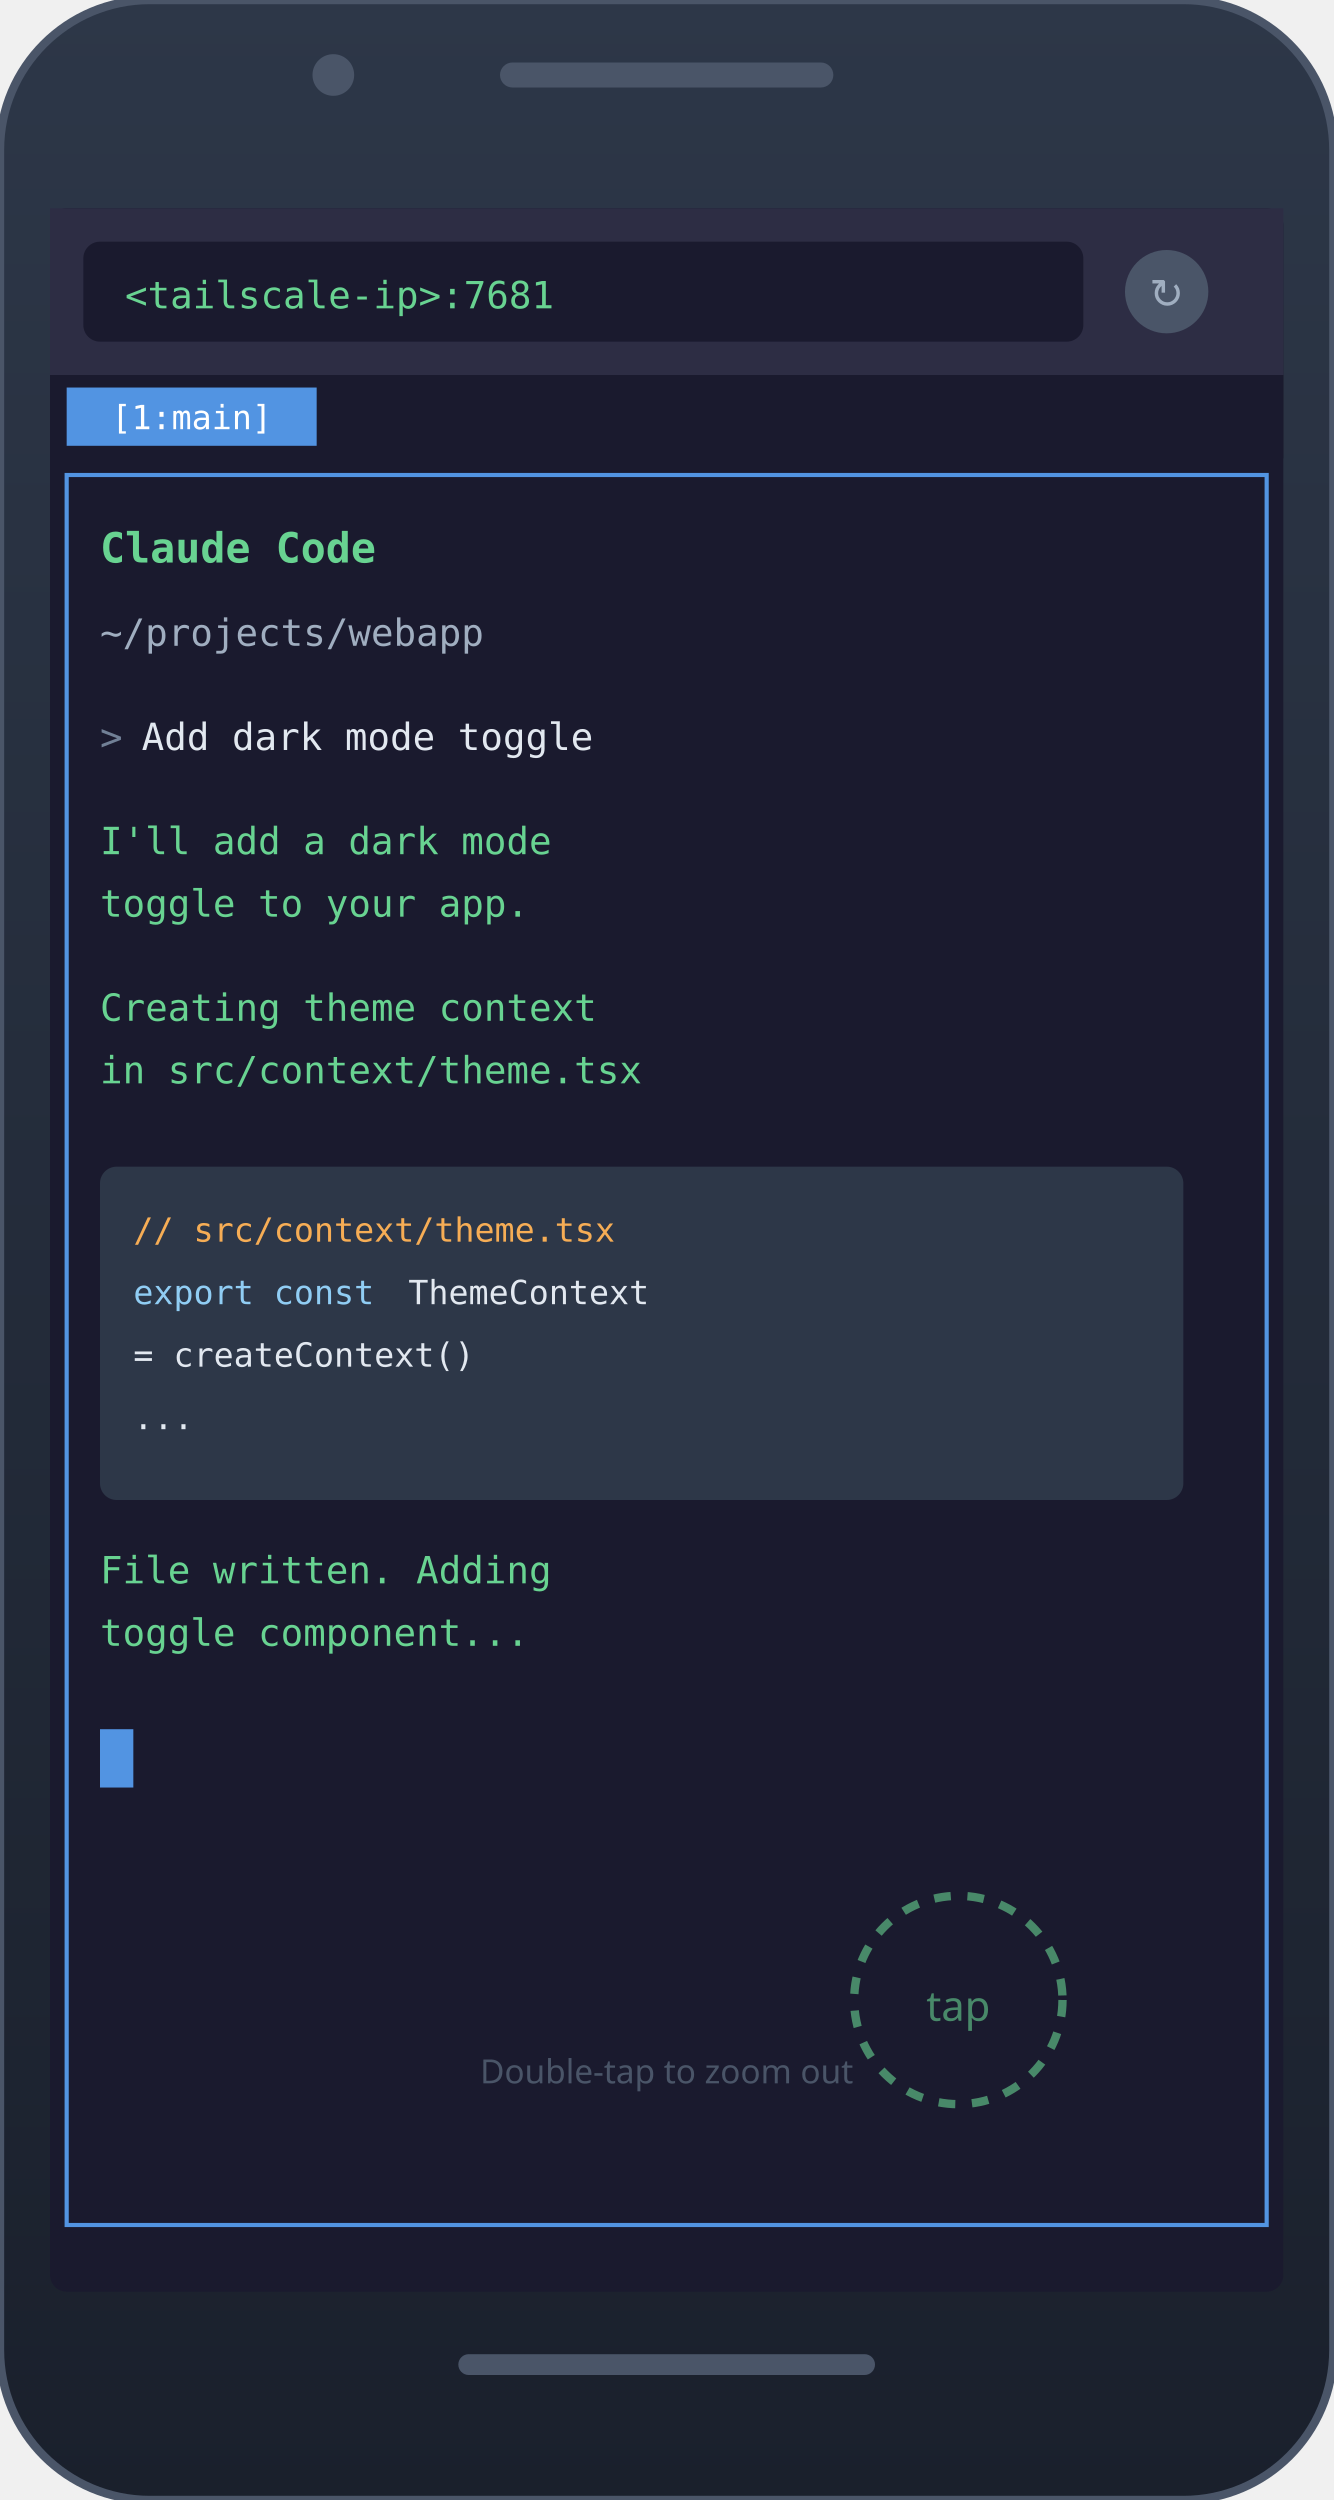
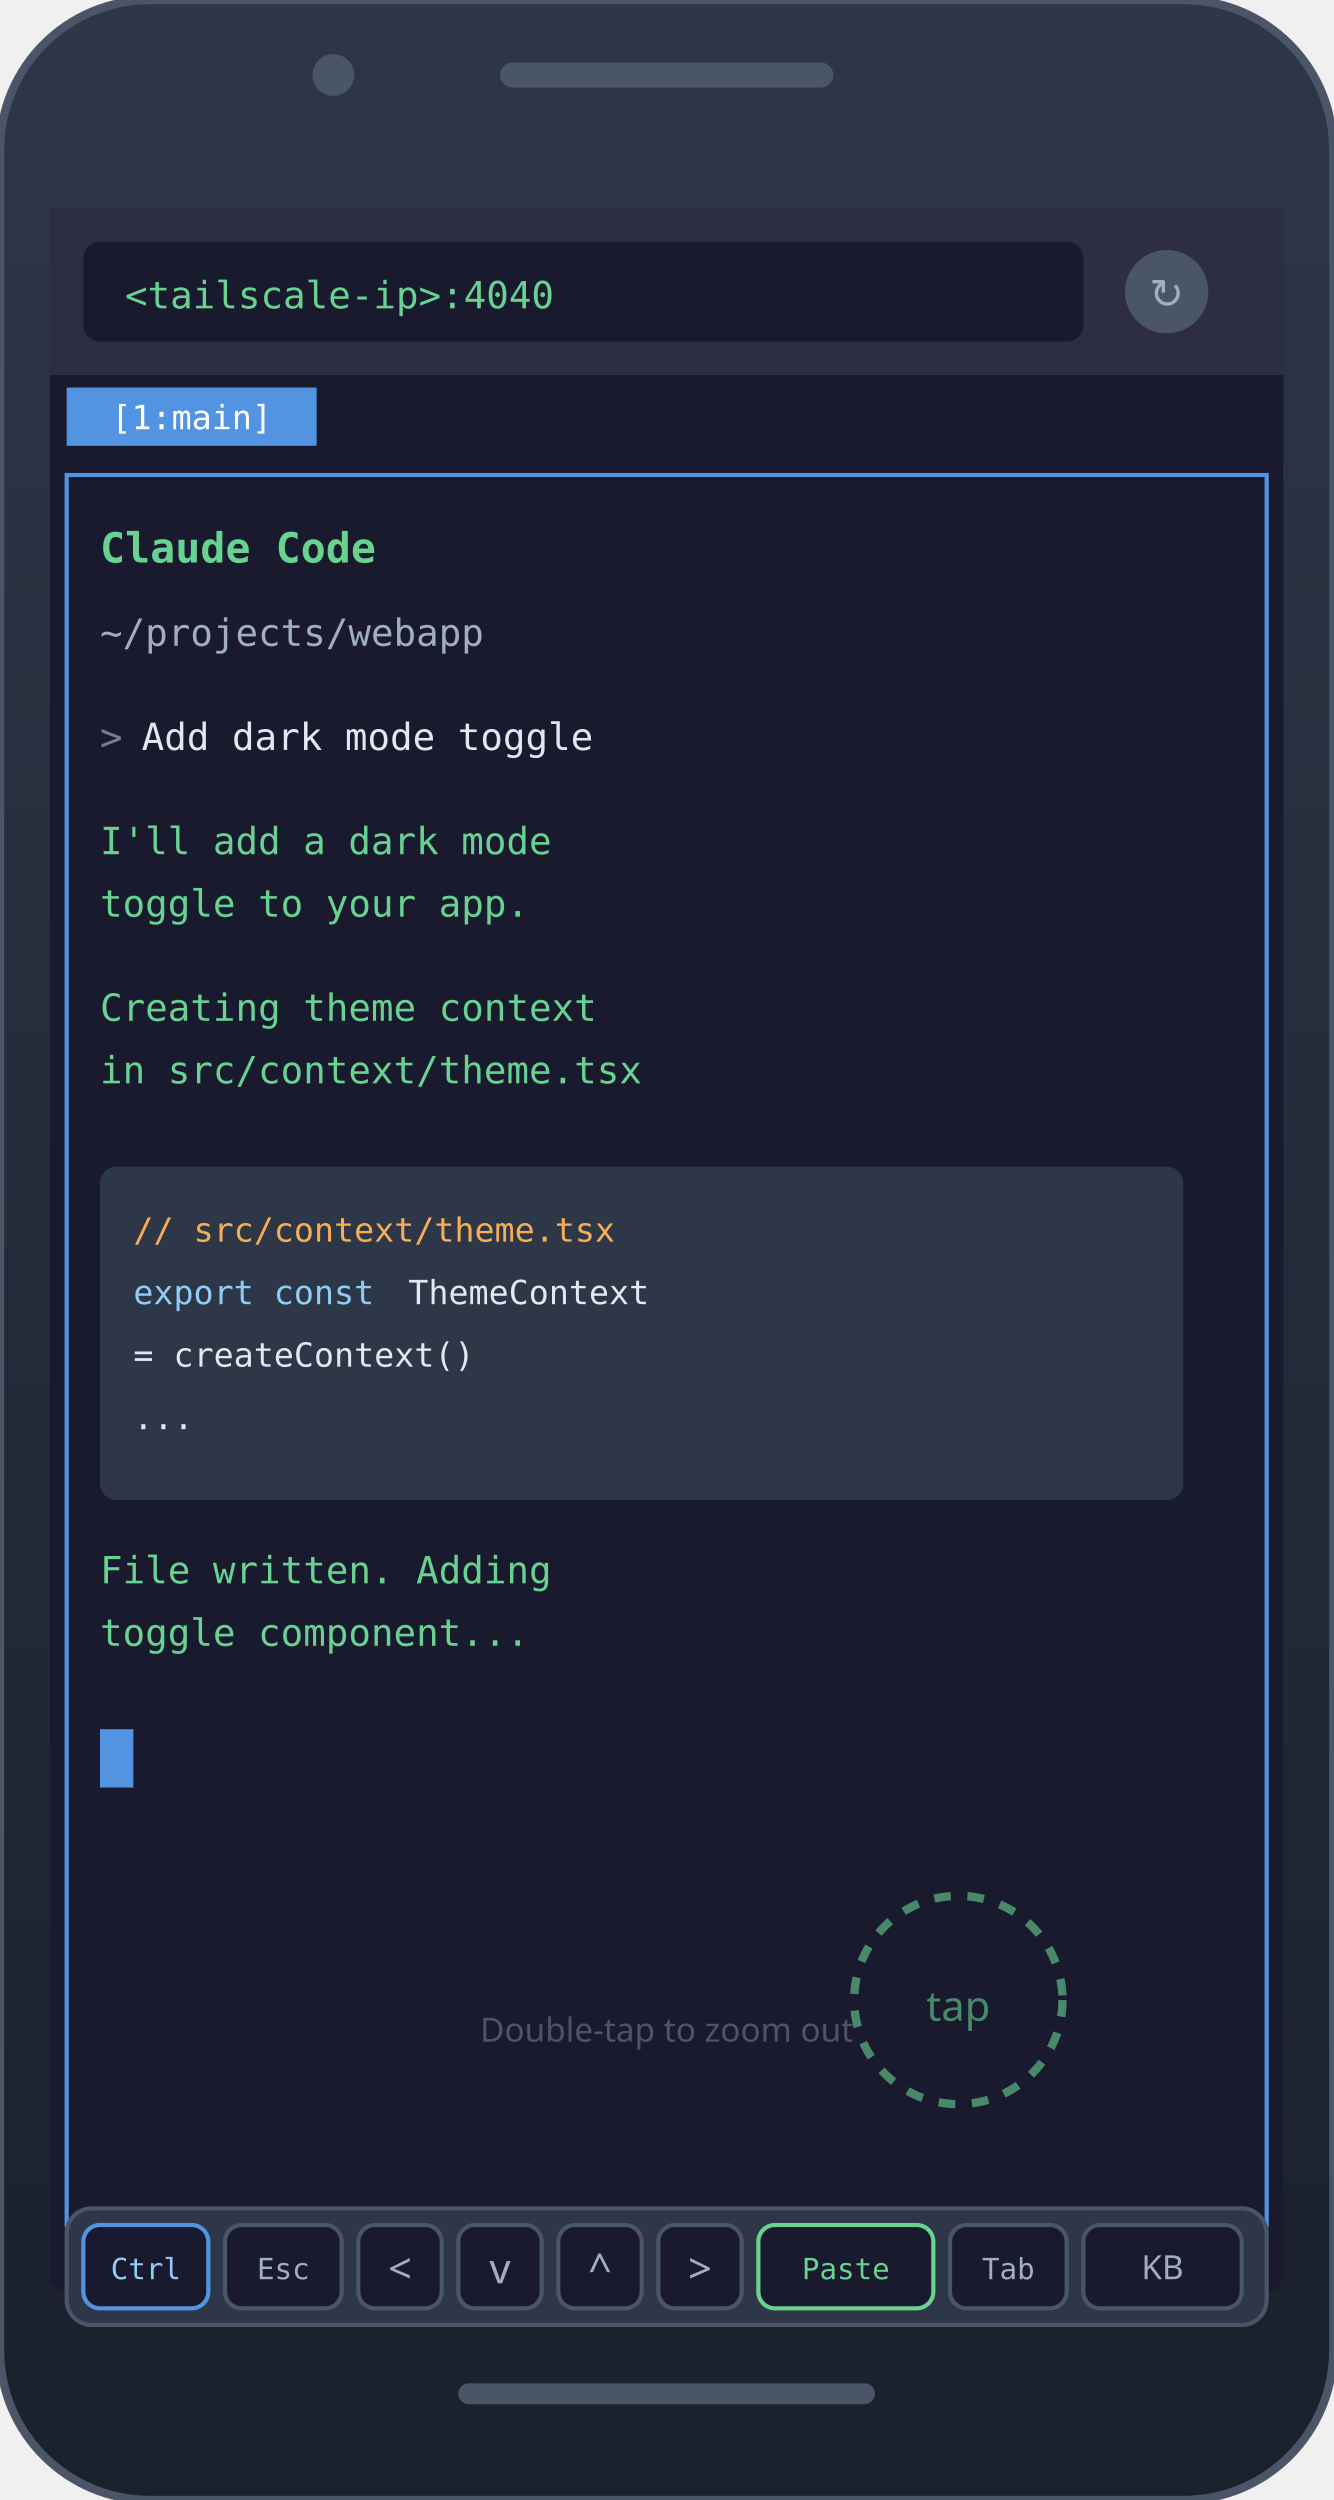
<svg xmlns="http://www.w3.org/2000/svg" viewBox="0 0 320 600" width="320" height="600">
  <defs>
    <linearGradient id="phoneBg" x1="0%" y1="0%" x2="0%" y2="100%">
      <stop offset="0%" style="stop-color:#2d3748" />
      <stop offset="100%" style="stop-color:#1a202c" />
    </linearGradient>
    <clipPath id="screenClip">
      <rect x="12" y="50" width="296" height="500" rx="4" />
    </clipPath>
  </defs>
  <rect width="320" height="600" rx="36" fill="url(#phoneBg)" stroke="#4a5568" stroke-width="2" />
  <rect x="120" y="15" width="80" height="6" rx="3" fill="#4a5568" />
  <circle cx="80" cy="18" r="5" fill="#4a5568" />
  <rect x="12" y="50" width="296" height="500" rx="4" fill="#1a1a2e" />
  <rect x="12" y="50" width="296" height="40" fill="#2d2d44" />
  <rect x="20" y="58" width="240" height="24" rx="4" fill="#1a1a2e" />
-   <text x="30" y="74" fill="#68d391" font-family="monospace" font-size="9">&lt;tailscale-ip&gt;:7681</text>
+   <text x="30" y="74" fill="#68d391" font-family="monospace" font-size="9">&lt;tailscale-ip&gt;:4040</text>
  <circle cx="280" cy="70" r="10" fill="#4a5568" />
  <text x="280" y="74" text-anchor="middle" fill="#a0aec0" font-family="sans-serif" font-size="10">↻</text>
  <g clip-path="url(#screenClip)">
    <rect x="12" y="90" width="296" height="20" fill="#1a1a2e" />
    <rect x="16" y="93" width="60" height="14" fill="#5294e2" />
    <text x="46" y="103" text-anchor="middle" fill="#ffffff" font-family="monospace" font-size="8">[1:main]</text>
    <rect x="16" y="114" width="288" height="420" fill="#1a1a2e" stroke="#5294e2" stroke-width="1" />
    <text x="24" y="135" fill="#68d391" font-family="monospace" font-size="10" font-weight="bold">Claude Code</text>
    <text x="24" y="155" fill="#a0aec0" font-family="monospace" font-size="9">~/projects/webapp</text>
    <text x="24" y="180" fill="#718096" font-family="monospace" font-size="9">&gt;</text>
    <text x="34" y="180" fill="#e2e8f0" font-family="monospace" font-size="9">Add dark mode toggle</text>
    <text x="24" y="205" fill="#68d391" font-family="monospace" font-size="9">I'll add a dark mode</text>
    <text x="24" y="220" fill="#68d391" font-family="monospace" font-size="9">toggle to your app.</text>
    <text x="24" y="245" fill="#68d391" font-family="monospace" font-size="9">Creating theme context</text>
    <text x="24" y="260" fill="#68d391" font-family="monospace" font-size="9">in src/context/theme.tsx</text>
    <rect x="24" y="280" width="260" height="80" fill="#2d3748" rx="4" />
    <text x="32" y="298" fill="#f6ad55" font-family="monospace" font-size="8">// src/context/theme.tsx</text>
    <text x="32" y="313" fill="#90cdf4" font-family="monospace" font-size="8">export const</text>
    <text x="98" y="313" fill="#e2e8f0" font-family="monospace" font-size="8">ThemeContext</text>
    <text x="32" y="328" fill="#e2e8f0" font-family="monospace" font-size="8">  = createContext()</text>
    <text x="32" y="343" fill="#e2e8f0" font-family="monospace" font-size="8">...</text>
    <text x="24" y="380" fill="#68d391" font-family="monospace" font-size="9">File written. Adding</text>
    <text x="24" y="395" fill="#68d391" font-family="monospace" font-size="9">toggle component...</text>
    <rect x="24" y="415" width="8" height="14" fill="#5294e2">
      <animate attributeName="opacity" values="1;0;1" dur="1s" repeatCount="indefinite" />
    </rect>
-     <text x="160" y="500" text-anchor="middle" fill="#4a5568" font-family="sans-serif" font-size="8">Double-tap to zoom out</text>
+     <text x="160" y="490" text-anchor="middle" fill="#4a5568" font-family="sans-serif" font-size="8">Double-tap to zoom out</text>
  </g>
-   <rect x="110" y="565" width="100" height="5" rx="2.5" fill="#4a5568" />
+   <g transform="translate(16, 530)">
+     <rect width="288" height="28" rx="6" fill="#2d3748" stroke="#4a5568" stroke-width="1" />
+     <rect x="4" y="4" width="30" height="20" rx="4" fill="#1a1a2e" stroke="#5294e2" stroke-width="1" />
+     <text x="19" y="17" text-anchor="middle" fill="#90cdf4" font-family="monospace" font-size="7">Ctrl</text>
+     <rect x="38" y="4" width="28" height="20" rx="4" fill="#1a1a2e" stroke="#4a5568" stroke-width="1" />
+     <text x="52" y="17" text-anchor="middle" fill="#a0aec0" font-family="monospace" font-size="7">Esc</text>
+     <rect x="70" y="4" width="20" height="20" rx="4" fill="#1a1a2e" stroke="#4a5568" stroke-width="1" />
+     <text x="80" y="18" text-anchor="middle" fill="#a0aec0" font-family="sans-serif" font-size="10">&lt;</text>
+     <rect x="94" y="4" width="20" height="20" rx="4" fill="#1a1a2e" stroke="#4a5568" stroke-width="1" />
+     <text x="104" y="18" text-anchor="middle" fill="#a0aec0" font-family="sans-serif" font-size="10">v</text>
+     <rect x="118" y="4" width="20" height="20" rx="4" fill="#1a1a2e" stroke="#4a5568" stroke-width="1" />
+     <text x="128" y="18" text-anchor="middle" fill="#a0aec0" font-family="sans-serif" font-size="10">^</text>
+     <rect x="142" y="4" width="20" height="20" rx="4" fill="#1a1a2e" stroke="#4a5568" stroke-width="1" />
+     <text x="152" y="18" text-anchor="middle" fill="#a0aec0" font-family="sans-serif" font-size="10">&gt;</text>
+     <rect x="166" y="4" width="42" height="20" rx="4" fill="#1a1a2e" stroke="#68d391" stroke-width="1" />
+     <text x="187" y="17" text-anchor="middle" fill="#68d391" font-family="monospace" font-size="7">Paste</text>
+     <rect x="212" y="4" width="28" height="20" rx="4" fill="#1a1a2e" stroke="#4a5568" stroke-width="1" />
+     <text x="226" y="17" text-anchor="middle" fill="#a0aec0" font-family="monospace" font-size="7">Tab</text>
+     <rect x="244" y="4" width="38" height="20" rx="4" fill="#1a1a2e" stroke="#4a5568" stroke-width="1" />
+     <text x="263" y="17" text-anchor="middle" fill="#a0aec0" font-family="sans-serif" font-size="8">KB</text>
+   </g>
+   <rect x="110" y="572" width="100" height="5" rx="2.5" fill="#4a5568" />
  <g transform="translate(230, 480)" opacity="0.6">
    <circle cx="0" cy="0" r="25" fill="none" stroke="#68d391" stroke-width="2" stroke-dasharray="4,4">
      <animate attributeName="r" values="20;30;20" dur="2s" repeatCount="indefinite" />
      <animate attributeName="opacity" values="0.6;0.2;0.6" dur="2s" repeatCount="indefinite" />
    </circle>
    <text x="0" y="5" text-anchor="middle" fill="#68d391" font-family="sans-serif" font-size="10">tap</text>
  </g>
</svg>
